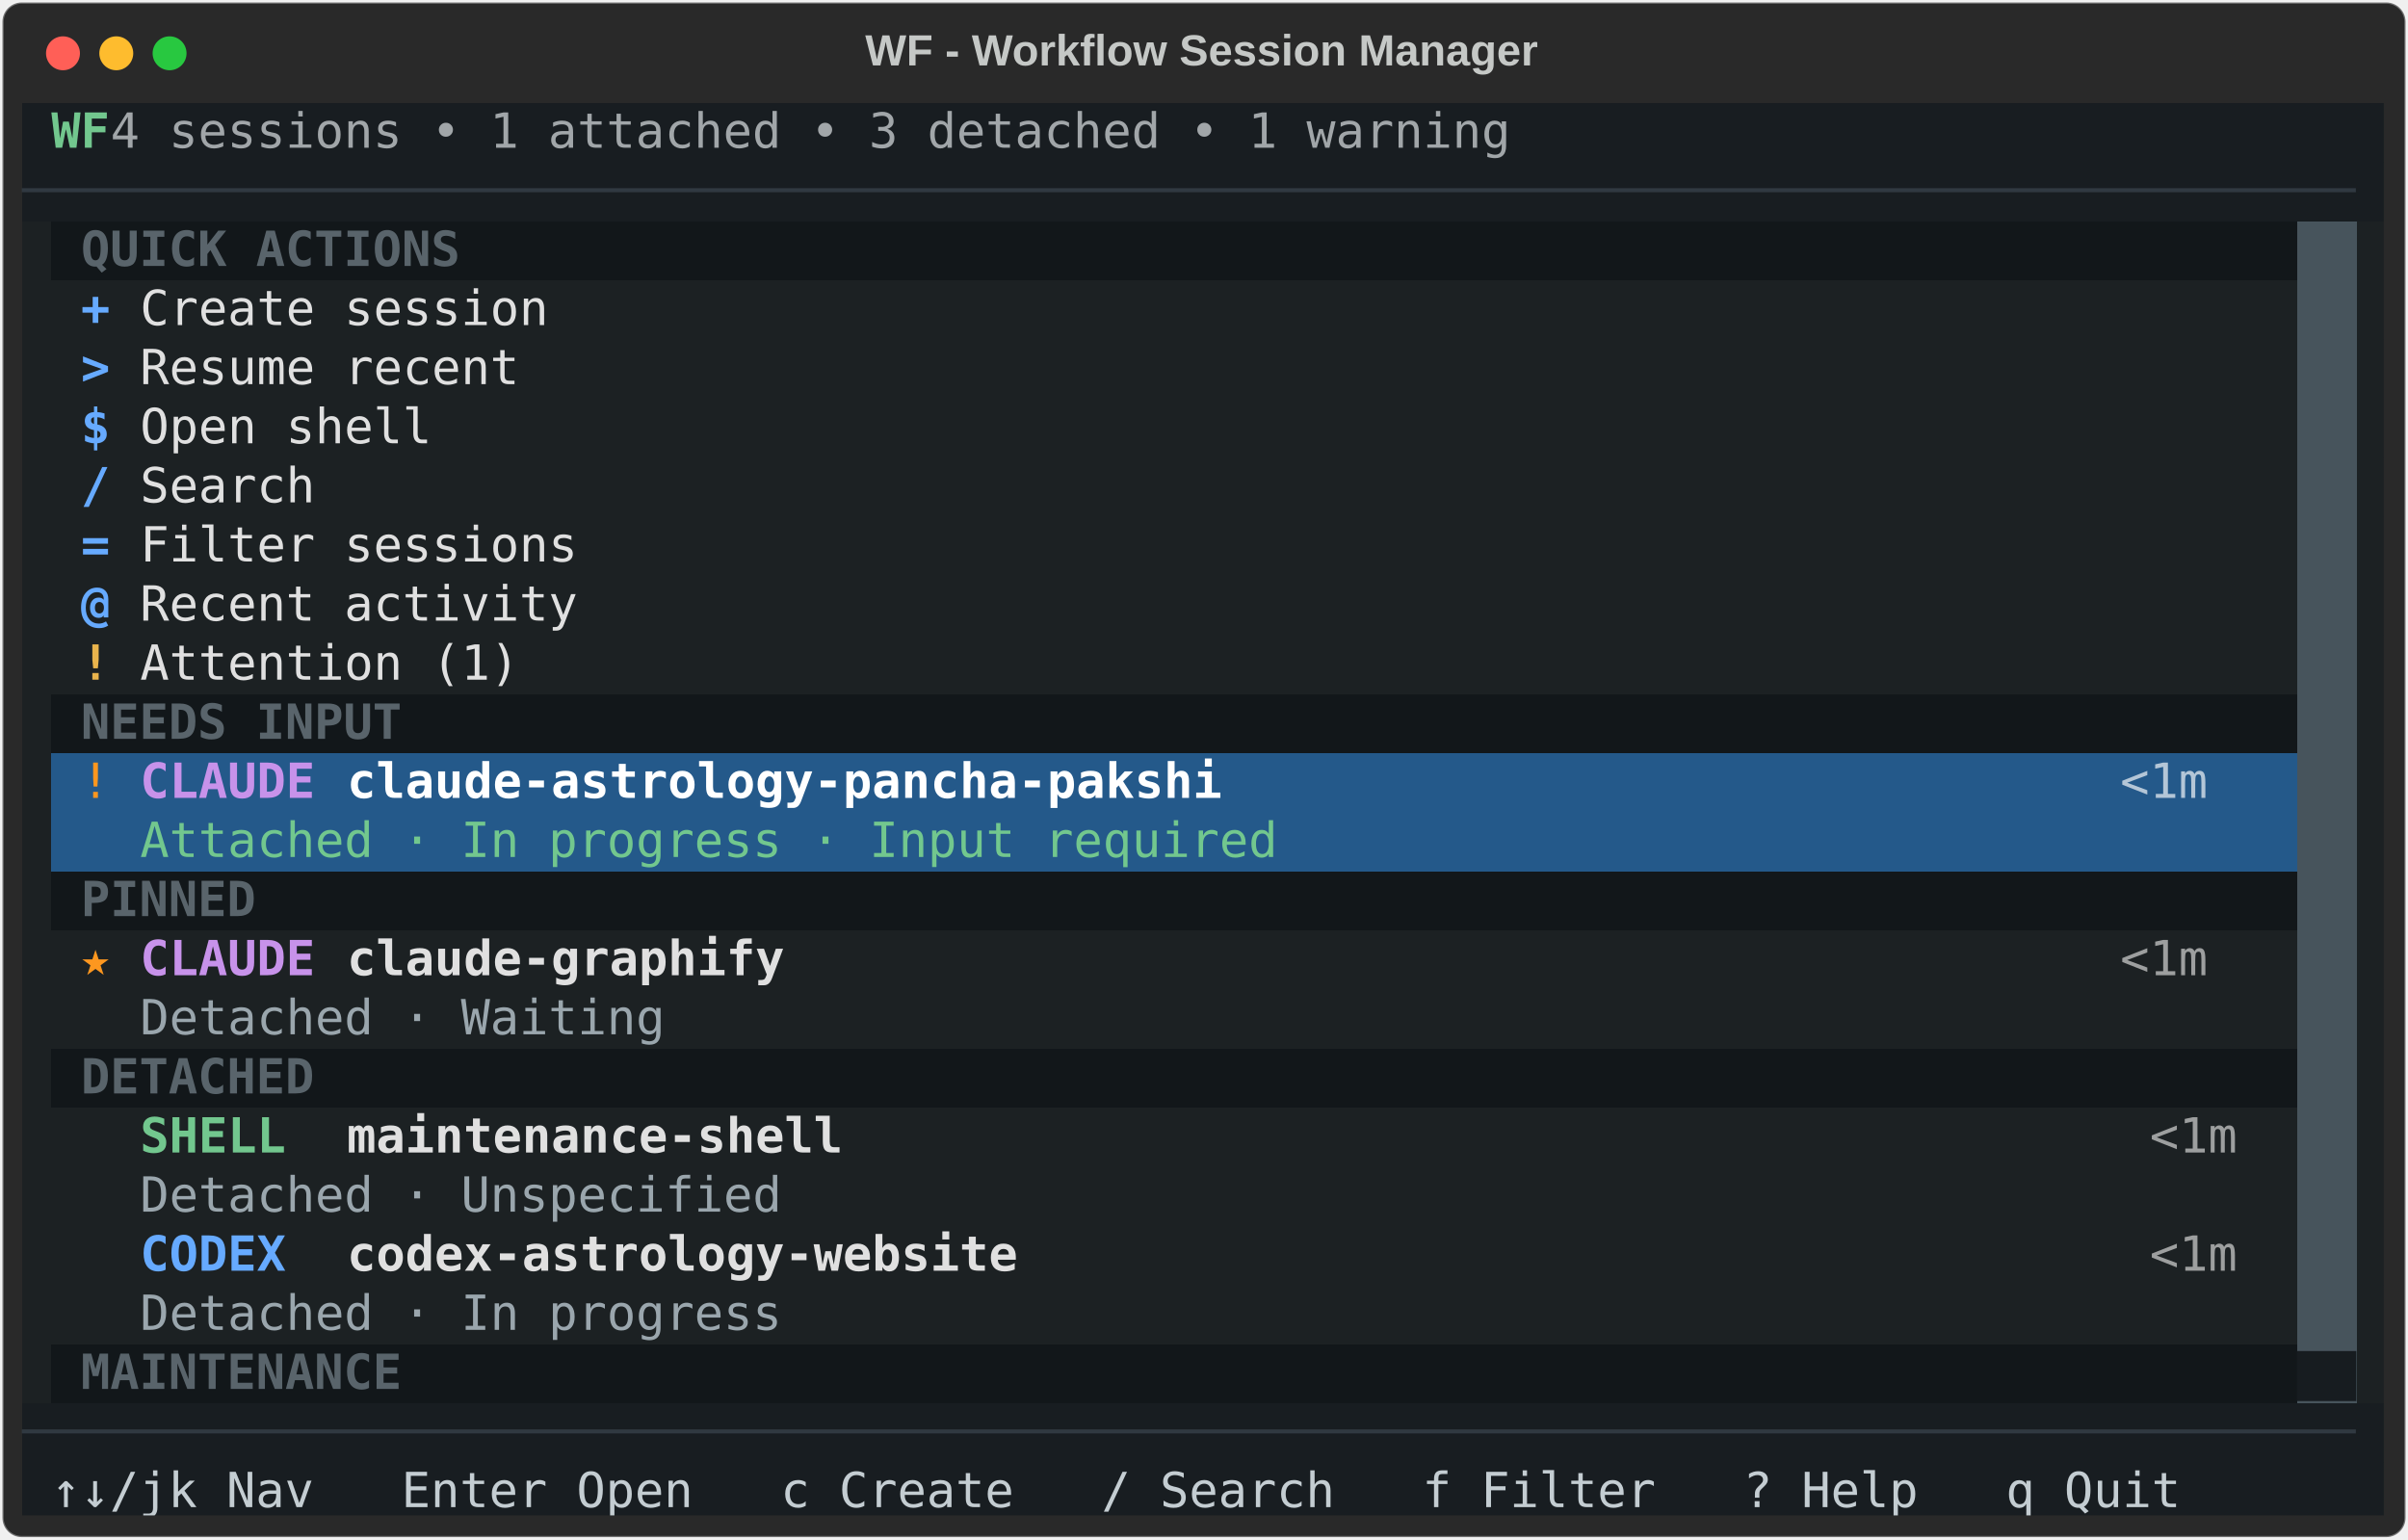
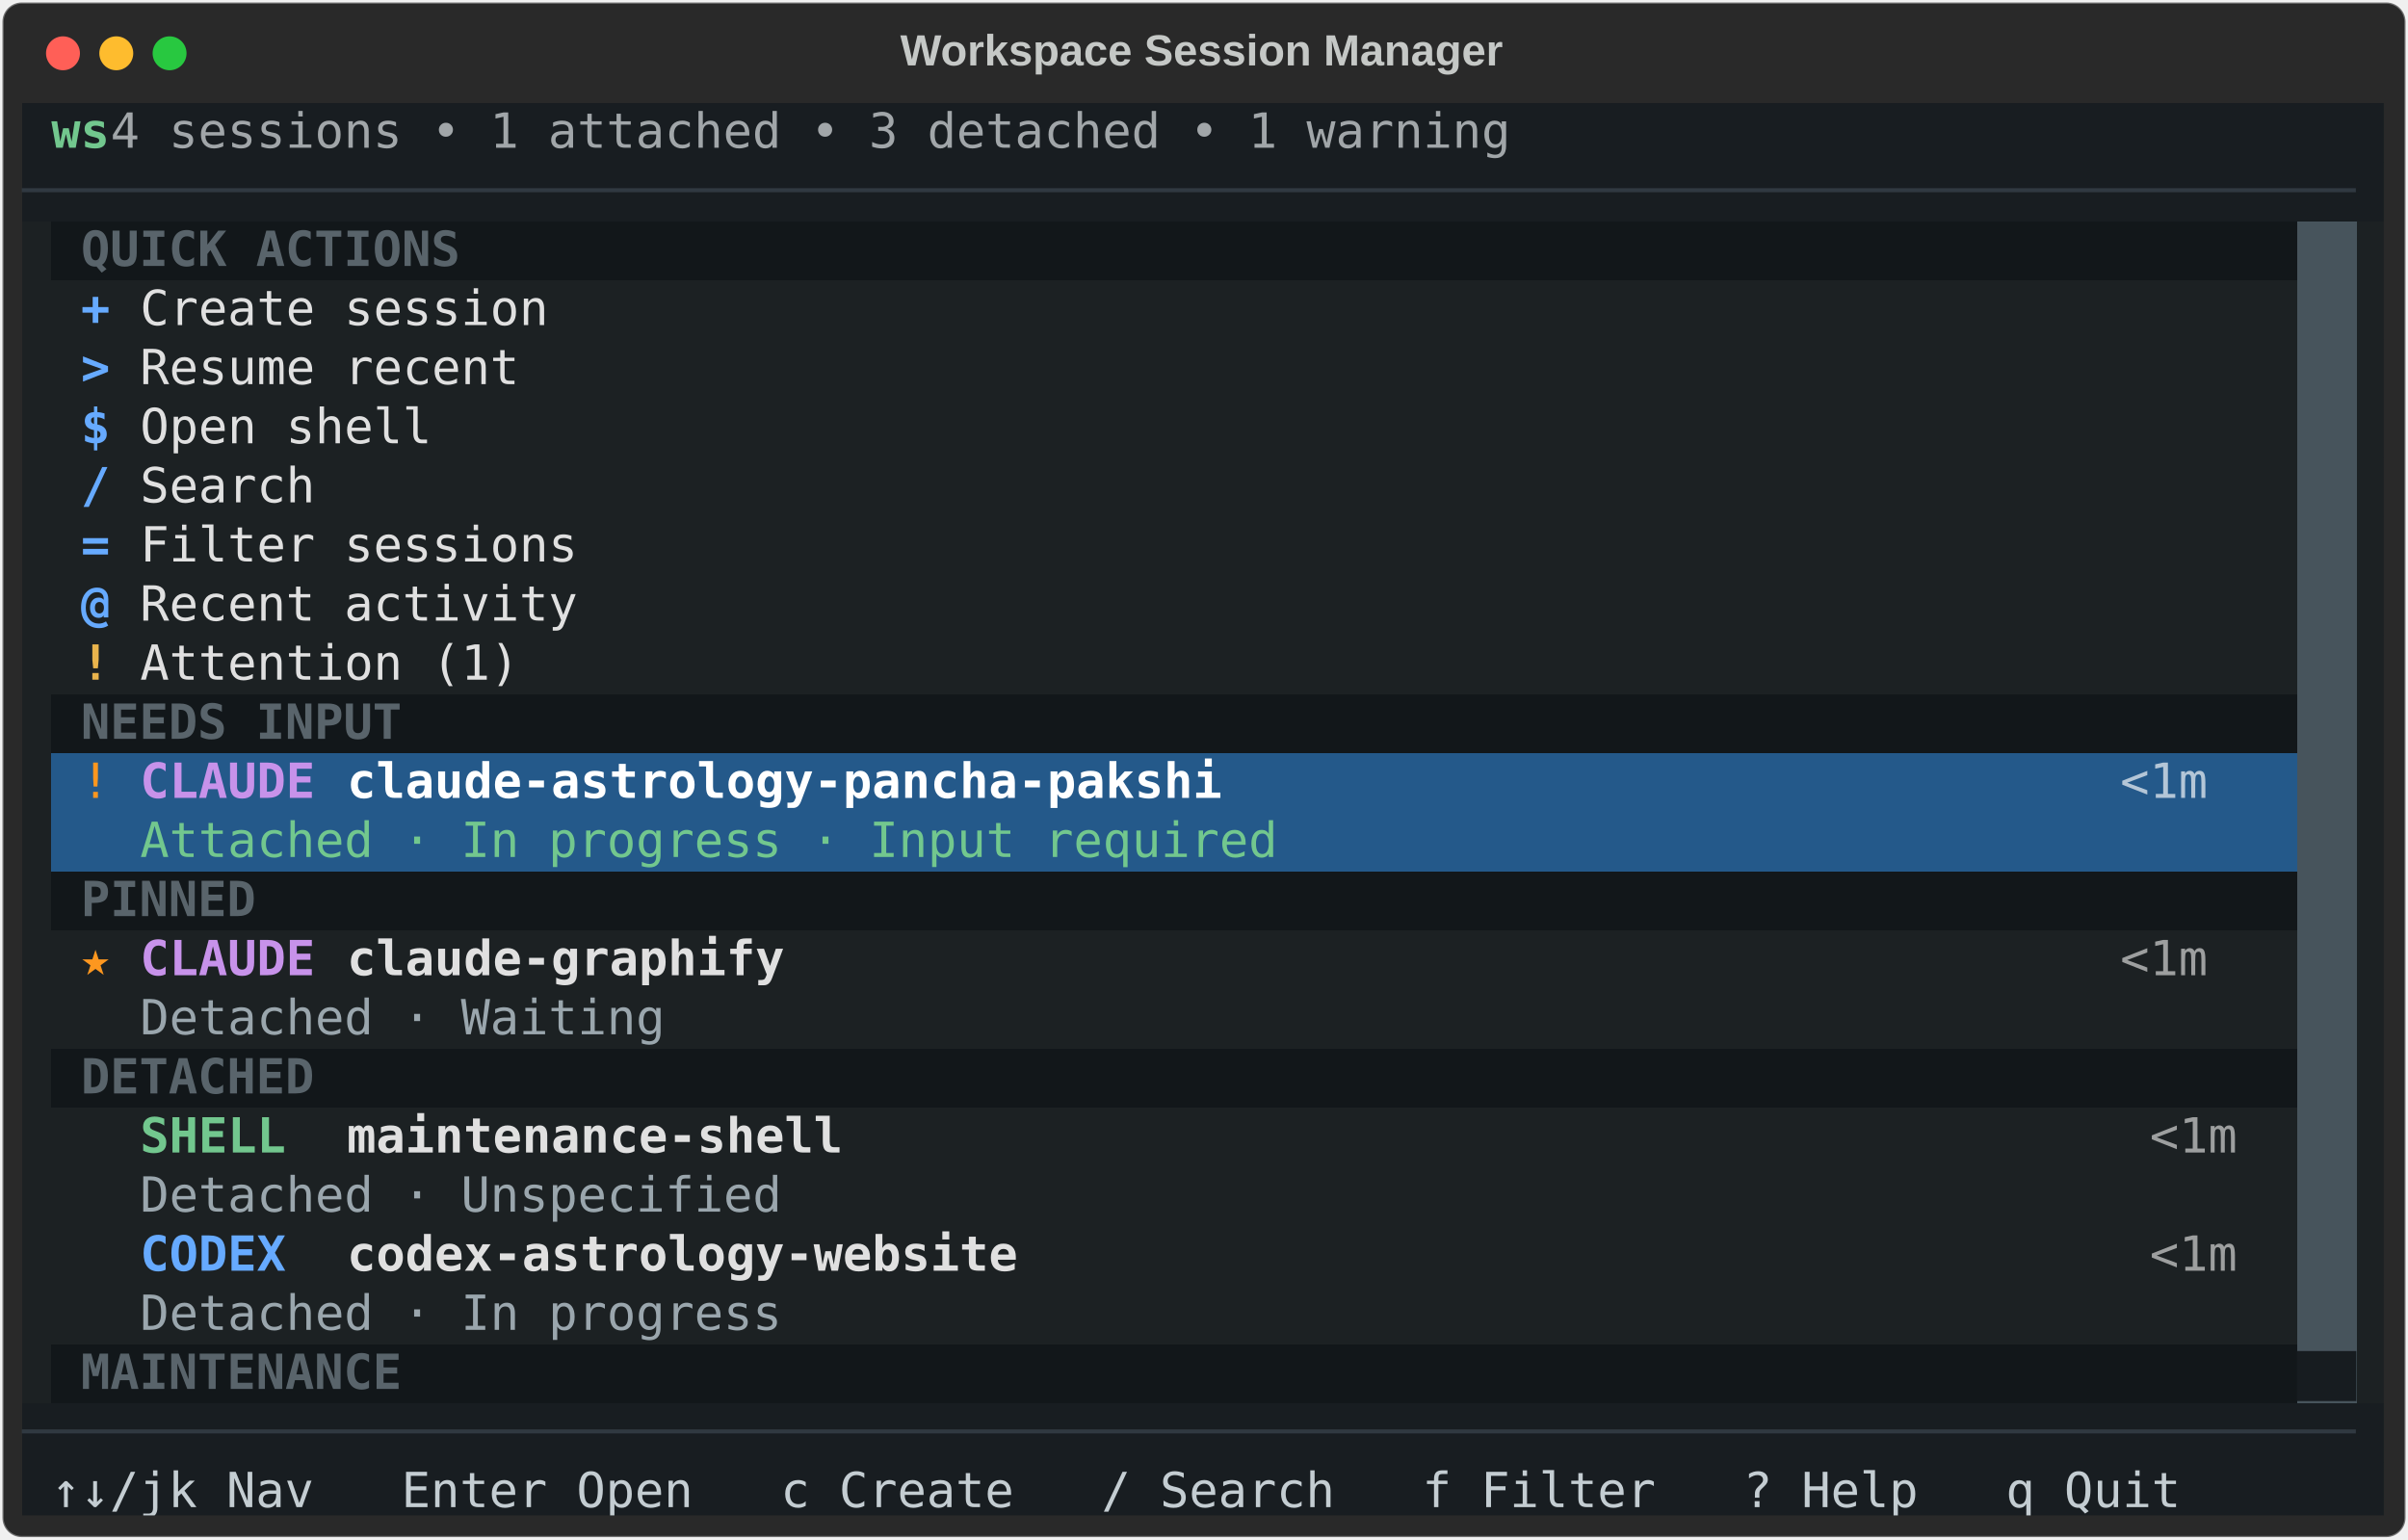
<svg xmlns="http://www.w3.org/2000/svg" class="rich-terminal" viewBox="0 0 994 635.6">
  <style>

    @font-face {
        font-family: "Fira Code";
        src: local("FiraCode-Regular"),
                url("https://cdnjs.cloudflare.com/ajax/libs/firacode/6.2.0/woff2/FiraCode-Regular.woff2") format("woff2"),
                url("https://cdnjs.cloudflare.com/ajax/libs/firacode/6.2.0/woff/FiraCode-Regular.woff") format("woff");
        font-style: normal;
        font-weight: 400;
    }
    @font-face {
        font-family: "Fira Code";
        src: local("FiraCode-Bold"),
                url("https://cdnjs.cloudflare.com/ajax/libs/firacode/6.2.0/woff2/FiraCode-Bold.woff2") format("woff2"),
                url("https://cdnjs.cloudflare.com/ajax/libs/firacode/6.2.0/woff/FiraCode-Bold.woff") format("woff");
        font-style: bold;
        font-weight: 700;
    }

    .terminal-matrix {
        font-family: Fira Code, monospace;
        font-size: 20px;
        line-height: 24.4px;
        font-variant-east-asian: full-width;
    }

    .terminal-title {
        font-size: 18px;
        font-weight: bold;
        font-family: arial;
    }

    .terminal-r1 { fill: #c5c8c6 }
.terminal-r2 { fill: #72c78e;font-weight: bold }
.terminal-r3 { fill: #a1a6a9 }
.terminal-r4 { fill: #303941 }
.terminal-r5 { fill: #7e8c95 }
.terminal-r6 { fill: #59646b;font-weight: bold }
.terminal-r7 { fill: #1c2123 }
.terminal-r8 { fill: #e0e0e0 }
.terminal-r9 { fill: #66aaff;font-weight: bold }
.terminal-r10 { fill: #e9b44c;font-weight: bold }
.terminal-r11 { fill: #ffffff }
.terminal-r12 { fill: #fd971f }
.terminal-r13 { fill: #c792ea;font-weight: bold }
.terminal-r14 { fill: #ffffff;font-weight: bold }
.terminal-r15 { fill: #b4c6d7 }
.terminal-r16 { fill: #72c78e }
.terminal-r17 { fill: #e0e0e0;font-weight: bold }
.terminal-r18 { fill: #9d9f9f }
.terminal-r19 { fill: #9aa6ad }
.terminal-r20 { fill: #171c20 }
.terminal-r21 { fill: #c4cdd2 }
    </style>
  <defs>
    <clipPath id="terminal-clip-terminal">
      <rect x="0" y="0" width="975.0" height="584.6" />
    </clipPath>
    <clipPath id="terminal-line-0">
      <rect x="0" y="1.5" width="976" height="24.65" />
    </clipPath>
    <clipPath id="terminal-line-1">
      <rect x="0" y="25.9" width="976" height="24.65" />
    </clipPath>
    <clipPath id="terminal-line-2">
      <rect x="0" y="50.3" width="976" height="24.65" />
    </clipPath>
    <clipPath id="terminal-line-3">
      <rect x="0" y="74.7" width="976" height="24.65" />
    </clipPath>
    <clipPath id="terminal-line-4">
      <rect x="0" y="99.1" width="976" height="24.65" />
    </clipPath>
    <clipPath id="terminal-line-5">
      <rect x="0" y="123.5" width="976" height="24.65" />
    </clipPath>
    <clipPath id="terminal-line-6">
      <rect x="0" y="147.9" width="976" height="24.65" />
    </clipPath>
    <clipPath id="terminal-line-7">
      <rect x="0" y="172.3" width="976" height="24.65" />
    </clipPath>
    <clipPath id="terminal-line-8">
      <rect x="0" y="196.7" width="976" height="24.65" />
    </clipPath>
    <clipPath id="terminal-line-9">
      <rect x="0" y="221.1" width="976" height="24.65" />
    </clipPath>
    <clipPath id="terminal-line-10">
      <rect x="0" y="245.5" width="976" height="24.65" />
    </clipPath>
    <clipPath id="terminal-line-11">
      <rect x="0" y="269.9" width="976" height="24.65" />
    </clipPath>
    <clipPath id="terminal-line-12">
      <rect x="0" y="294.3" width="976" height="24.65" />
    </clipPath>
    <clipPath id="terminal-line-13">
      <rect x="0" y="318.7" width="976" height="24.65" />
    </clipPath>
    <clipPath id="terminal-line-14">
      <rect x="0" y="343.1" width="976" height="24.65" />
    </clipPath>
    <clipPath id="terminal-line-15">
      <rect x="0" y="367.5" width="976" height="24.65" />
    </clipPath>
    <clipPath id="terminal-line-16">
      <rect x="0" y="391.9" width="976" height="24.65" />
    </clipPath>
    <clipPath id="terminal-line-17">
      <rect x="0" y="416.3" width="976" height="24.65" />
    </clipPath>
    <clipPath id="terminal-line-18">
      <rect x="0" y="440.7" width="976" height="24.65" />
    </clipPath>
    <clipPath id="terminal-line-19">
      <rect x="0" y="465.1" width="976" height="24.65" />
    </clipPath>
    <clipPath id="terminal-line-20">
      <rect x="0" y="489.5" width="976" height="24.65" />
    </clipPath>
    <clipPath id="terminal-line-21">
      <rect x="0" y="513.9" width="976" height="24.65" />
    </clipPath>
    <clipPath id="terminal-line-22">
      <rect x="0" y="538.3" width="976" height="24.65" />
    </clipPath>
  </defs>
  <rect fill="#292929" stroke="rgba(255,255,255,0.35)" stroke-width="1" x="1" y="1" width="992" height="633.6" rx="8" />
-   <text class="terminal-title" fill="#c5c8c6" text-anchor="middle" x="496" y="27">WF - Workflow Session Manager</text>
+   <text class="terminal-title" fill="#c5c8c6" text-anchor="middle" x="496" y="27">Workspace Session Manager</text>
  <g transform="translate(26,22)">
    <circle cx="0" cy="0" r="7" fill="#ff5f57" />
    <circle cx="22" cy="0" r="7" fill="#febc2e" />
    <circle cx="44" cy="0" r="7" fill="#28c840" />
  </g>
  <g transform="translate(9, 41)" clip-path="url(#terminal-clip-terminal)">
    <rect fill="#181d21" x="0" y="1.5" width="12.2" height="24.65" shape-rendering="crispEdges" />
    <rect fill="#181d21" x="12.2" y="1.5" width="24.4" height="24.65" shape-rendering="crispEdges" />
    <rect fill="#181d21" x="36.6" y="1.5" width="610" height="24.65" shape-rendering="crispEdges" />
    <rect fill="#181d21" x="646.6" y="1.5" width="329.4" height="24.65" shape-rendering="crispEdges" />
    <rect fill="#181d21" x="0" y="25.9" width="976" height="24.65" shape-rendering="crispEdges" />
    <rect fill="#1c2123" x="0" y="50.3" width="12.2" height="24.65" shape-rendering="crispEdges" />
    <rect fill="#12171a" x="12.2" y="50.3" width="12.2" height="24.65" shape-rendering="crispEdges" />
    <rect fill="#12171a" x="24.4" y="50.3" width="158.6" height="24.65" shape-rendering="crispEdges" />
    <rect fill="#12171a" x="183" y="50.3" width="756.4" height="24.65" shape-rendering="crispEdges" />
    <rect fill="#47545c" x="939.4" y="50.3" width="24.4" height="24.65" shape-rendering="crispEdges" />
    <rect fill="#1c2123" x="963.8" y="50.3" width="12.2" height="24.65" shape-rendering="crispEdges" />
    <rect fill="#1c2123" x="0" y="74.7" width="12.2" height="24.65" shape-rendering="crispEdges" />
    <rect fill="#1c2123" x="12.2" y="74.7" width="12.2" height="24.65" shape-rendering="crispEdges" />
    <rect fill="#1c2123" x="24.4" y="74.7" width="24.4" height="24.65" shape-rendering="crispEdges" />
    <rect fill="#1c2123" x="48.8" y="74.7" width="170.8" height="24.65" shape-rendering="crispEdges" />
    <rect fill="#1c2123" x="219.6" y="74.7" width="719.8" height="24.65" shape-rendering="crispEdges" />
    <rect fill="#47545c" x="939.4" y="74.7" width="24.4" height="24.65" shape-rendering="crispEdges" />
    <rect fill="#1c2123" x="963.8" y="74.7" width="12.2" height="24.65" shape-rendering="crispEdges" />
    <rect fill="#1c2123" x="0" y="99.1" width="12.2" height="24.65" shape-rendering="crispEdges" />
    <rect fill="#1c2123" x="12.2" y="99.1" width="12.2" height="24.65" shape-rendering="crispEdges" />
    <rect fill="#1c2123" x="24.4" y="99.1" width="24.4" height="24.65" shape-rendering="crispEdges" />
    <rect fill="#1c2123" x="48.8" y="99.1" width="158.6" height="24.65" shape-rendering="crispEdges" />
    <rect fill="#1c2123" x="207.4" y="99.1" width="732" height="24.65" shape-rendering="crispEdges" />
    <rect fill="#47545c" x="939.4" y="99.1" width="24.4" height="24.65" shape-rendering="crispEdges" />
    <rect fill="#1c2123" x="963.8" y="99.1" width="12.2" height="24.65" shape-rendering="crispEdges" />
    <rect fill="#1c2123" x="0" y="123.5" width="12.2" height="24.65" shape-rendering="crispEdges" />
    <rect fill="#1c2123" x="12.2" y="123.5" width="12.2" height="24.65" shape-rendering="crispEdges" />
    <rect fill="#1c2123" x="24.4" y="123.5" width="24.4" height="24.65" shape-rendering="crispEdges" />
    <rect fill="#1c2123" x="48.8" y="123.5" width="122" height="24.65" shape-rendering="crispEdges" />
    <rect fill="#1c2123" x="170.8" y="123.5" width="768.6" height="24.65" shape-rendering="crispEdges" />
    <rect fill="#47545c" x="939.4" y="123.5" width="24.4" height="24.65" shape-rendering="crispEdges" />
    <rect fill="#1c2123" x="963.8" y="123.5" width="12.2" height="24.65" shape-rendering="crispEdges" />
    <rect fill="#1c2123" x="0" y="147.9" width="12.2" height="24.65" shape-rendering="crispEdges" />
    <rect fill="#1c2123" x="12.2" y="147.9" width="12.2" height="24.65" shape-rendering="crispEdges" />
    <rect fill="#1c2123" x="24.4" y="147.9" width="24.4" height="24.65" shape-rendering="crispEdges" />
    <rect fill="#1c2123" x="48.8" y="147.9" width="73.2" height="24.65" shape-rendering="crispEdges" />
    <rect fill="#1c2123" x="122" y="147.9" width="817.4" height="24.65" shape-rendering="crispEdges" />
    <rect fill="#47545c" x="939.4" y="147.9" width="24.4" height="24.65" shape-rendering="crispEdges" />
    <rect fill="#1c2123" x="963.8" y="147.9" width="12.2" height="24.65" shape-rendering="crispEdges" />
    <rect fill="#1c2123" x="0" y="172.3" width="12.2" height="24.65" shape-rendering="crispEdges" />
    <rect fill="#1c2123" x="12.2" y="172.3" width="12.2" height="24.65" shape-rendering="crispEdges" />
    <rect fill="#1c2123" x="24.4" y="172.3" width="24.4" height="24.65" shape-rendering="crispEdges" />
    <rect fill="#1c2123" x="48.8" y="172.3" width="183" height="24.65" shape-rendering="crispEdges" />
    <rect fill="#1c2123" x="231.8" y="172.3" width="707.6" height="24.65" shape-rendering="crispEdges" />
    <rect fill="#47545c" x="939.4" y="172.3" width="24.4" height="24.65" shape-rendering="crispEdges" />
    <rect fill="#1c2123" x="963.8" y="172.3" width="12.2" height="24.65" shape-rendering="crispEdges" />
    <rect fill="#1c2123" x="0" y="196.7" width="12.2" height="24.65" shape-rendering="crispEdges" />
    <rect fill="#1c2123" x="12.2" y="196.7" width="12.2" height="24.65" shape-rendering="crispEdges" />
    <rect fill="#1c2123" x="24.4" y="196.7" width="24.4" height="24.65" shape-rendering="crispEdges" />
    <rect fill="#1c2123" x="48.8" y="196.7" width="183" height="24.65" shape-rendering="crispEdges" />
    <rect fill="#1c2123" x="231.8" y="196.7" width="707.6" height="24.65" shape-rendering="crispEdges" />
    <rect fill="#47545c" x="939.4" y="196.7" width="24.4" height="24.65" shape-rendering="crispEdges" />
    <rect fill="#1c2123" x="963.8" y="196.7" width="12.2" height="24.65" shape-rendering="crispEdges" />
    <rect fill="#1c2123" x="0" y="221.1" width="12.2" height="24.65" shape-rendering="crispEdges" />
    <rect fill="#1c2123" x="12.2" y="221.1" width="12.2" height="24.65" shape-rendering="crispEdges" />
    <rect fill="#1c2123" x="24.4" y="221.1" width="24.4" height="24.65" shape-rendering="crispEdges" />
    <rect fill="#1c2123" x="48.8" y="221.1" width="158.6" height="24.65" shape-rendering="crispEdges" />
    <rect fill="#1c2123" x="207.4" y="221.1" width="732" height="24.65" shape-rendering="crispEdges" />
    <rect fill="#47545c" x="939.4" y="221.1" width="24.4" height="24.65" shape-rendering="crispEdges" />
    <rect fill="#1c2123" x="963.8" y="221.1" width="12.2" height="24.65" shape-rendering="crispEdges" />
    <rect fill="#1c2123" x="0" y="245.5" width="12.2" height="24.65" shape-rendering="crispEdges" />
    <rect fill="#12171a" x="12.2" y="245.5" width="12.2" height="24.65" shape-rendering="crispEdges" />
    <rect fill="#12171a" x="24.4" y="245.5" width="134.2" height="24.65" shape-rendering="crispEdges" />
    <rect fill="#12171a" x="158.6" y="245.5" width="780.8" height="24.65" shape-rendering="crispEdges" />
    <rect fill="#47545c" x="939.4" y="245.5" width="24.4" height="24.65" shape-rendering="crispEdges" />
    <rect fill="#1c2123" x="963.8" y="245.5" width="12.2" height="24.65" shape-rendering="crispEdges" />
    <rect fill="#1c2123" x="0" y="269.9" width="12.2" height="24.65" shape-rendering="crispEdges" />
    <rect fill="#24598a" x="12.2" y="269.9" width="12.2" height="24.65" shape-rendering="crispEdges" />
    <rect fill="#24598a" x="24.4" y="269.9" width="24.4" height="24.65" shape-rendering="crispEdges" />
    <rect fill="#24598a" x="48.8" y="269.9" width="85.4" height="24.65" shape-rendering="crispEdges" />
    <rect fill="#24598a" x="134.2" y="269.9" width="732" height="24.65" shape-rendering="crispEdges" />
    <rect fill="#24598a" x="866.2" y="269.9" width="36.6" height="24.65" shape-rendering="crispEdges" />
    <rect fill="#24598a" x="902.8" y="269.9" width="36.6" height="24.65" shape-rendering="crispEdges" />
    <rect fill="#47545c" x="939.4" y="269.9" width="24.4" height="24.65" shape-rendering="crispEdges" />
    <rect fill="#1c2123" x="963.8" y="269.9" width="12.2" height="24.65" shape-rendering="crispEdges" />
    <rect fill="#1c2123" x="0" y="294.3" width="12.2" height="24.65" shape-rendering="crispEdges" />
    <rect fill="#24598a" x="12.2" y="294.3" width="12.2" height="24.65" shape-rendering="crispEdges" />
    <rect fill="#24598a" x="24.4" y="294.3" width="24.4" height="24.65" shape-rendering="crispEdges" />
    <rect fill="#24598a" x="48.8" y="294.3" width="475.8" height="24.65" shape-rendering="crispEdges" />
    <rect fill="#24598a" x="524.6" y="294.3" width="414.8" height="24.65" shape-rendering="crispEdges" />
    <rect fill="#47545c" x="939.4" y="294.3" width="24.4" height="24.65" shape-rendering="crispEdges" />
    <rect fill="#1c2123" x="963.8" y="294.3" width="12.2" height="24.65" shape-rendering="crispEdges" />
    <rect fill="#1c2123" x="0" y="318.7" width="12.2" height="24.65" shape-rendering="crispEdges" />
    <rect fill="#12171a" x="12.2" y="318.7" width="12.2" height="24.65" shape-rendering="crispEdges" />
    <rect fill="#12171a" x="24.4" y="318.7" width="73.2" height="24.65" shape-rendering="crispEdges" />
    <rect fill="#12171a" x="97.6" y="318.7" width="841.8" height="24.65" shape-rendering="crispEdges" />
    <rect fill="#47545c" x="939.4" y="318.7" width="24.4" height="24.65" shape-rendering="crispEdges" />
    <rect fill="#1c2123" x="963.8" y="318.7" width="12.2" height="24.65" shape-rendering="crispEdges" />
    <rect fill="#1c2123" x="0" y="343.1" width="12.2" height="24.65" shape-rendering="crispEdges" />
    <rect fill="#1c2123" x="12.2" y="343.1" width="12.2" height="24.65" shape-rendering="crispEdges" />
    <rect fill="#1c2123" x="24.4" y="343.1" width="24.4" height="24.65" shape-rendering="crispEdges" />
    <rect fill="#1c2123" x="48.8" y="343.1" width="85.4" height="24.65" shape-rendering="crispEdges" />
    <rect fill="#1c2123" x="134.2" y="343.1" width="732" height="24.65" shape-rendering="crispEdges" />
    <rect fill="#1c2123" x="866.2" y="343.1" width="36.6" height="24.65" shape-rendering="crispEdges" />
    <rect fill="#1c2123" x="902.8" y="343.1" width="36.6" height="24.65" shape-rendering="crispEdges" />
    <rect fill="#47545c" x="939.4" y="343.1" width="24.4" height="24.65" shape-rendering="crispEdges" />
    <rect fill="#1c2123" x="963.8" y="343.1" width="12.2" height="24.65" shape-rendering="crispEdges" />
    <rect fill="#1c2123" x="0" y="367.5" width="12.2" height="24.65" shape-rendering="crispEdges" />
    <rect fill="#1c2123" x="12.2" y="367.5" width="12.2" height="24.65" shape-rendering="crispEdges" />
    <rect fill="#1c2123" x="24.4" y="367.5" width="24.4" height="24.65" shape-rendering="crispEdges" />
    <rect fill="#1c2123" x="48.8" y="367.5" width="219.6" height="24.65" shape-rendering="crispEdges" />
    <rect fill="#1c2123" x="268.4" y="367.5" width="671" height="24.65" shape-rendering="crispEdges" />
    <rect fill="#47545c" x="939.4" y="367.5" width="24.4" height="24.65" shape-rendering="crispEdges" />
    <rect fill="#1c2123" x="963.8" y="367.5" width="12.2" height="24.65" shape-rendering="crispEdges" />
    <rect fill="#1c2123" x="0" y="391.9" width="12.2" height="24.65" shape-rendering="crispEdges" />
    <rect fill="#12171a" x="12.2" y="391.9" width="12.2" height="24.65" shape-rendering="crispEdges" />
    <rect fill="#12171a" x="24.4" y="391.9" width="97.6" height="24.65" shape-rendering="crispEdges" />
    <rect fill="#12171a" x="122" y="391.9" width="817.4" height="24.65" shape-rendering="crispEdges" />
    <rect fill="#47545c" x="939.4" y="391.9" width="24.4" height="24.65" shape-rendering="crispEdges" />
    <rect fill="#1c2123" x="963.8" y="391.9" width="12.2" height="24.65" shape-rendering="crispEdges" />
    <rect fill="#1c2123" x="0" y="416.3" width="12.2" height="24.65" shape-rendering="crispEdges" />
    <rect fill="#1c2123" x="12.2" y="416.3" width="12.2" height="24.65" shape-rendering="crispEdges" />
    <rect fill="#1c2123" x="24.4" y="416.3" width="24.4" height="24.65" shape-rendering="crispEdges" />
    <rect fill="#1c2123" x="48.8" y="416.3" width="85.4" height="24.65" shape-rendering="crispEdges" />
    <rect fill="#1c2123" x="134.2" y="416.3" width="744.2" height="24.65" shape-rendering="crispEdges" />
    <rect fill="#1c2123" x="878.4" y="416.3" width="36.6" height="24.65" shape-rendering="crispEdges" />
    <rect fill="#1c2123" x="915" y="416.3" width="24.4" height="24.65" shape-rendering="crispEdges" />
    <rect fill="#47545c" x="939.4" y="416.3" width="24.4" height="24.65" shape-rendering="crispEdges" />
    <rect fill="#1c2123" x="963.8" y="416.3" width="12.2" height="24.65" shape-rendering="crispEdges" />
    <rect fill="#1c2123" x="0" y="440.7" width="12.2" height="24.65" shape-rendering="crispEdges" />
    <rect fill="#1c2123" x="12.2" y="440.7" width="12.2" height="24.65" shape-rendering="crispEdges" />
    <rect fill="#1c2123" x="24.4" y="440.7" width="24.4" height="24.65" shape-rendering="crispEdges" />
    <rect fill="#1c2123" x="48.8" y="440.7" width="268.4" height="24.65" shape-rendering="crispEdges" />
    <rect fill="#1c2123" x="317.2" y="440.7" width="622.2" height="24.65" shape-rendering="crispEdges" />
    <rect fill="#47545c" x="939.4" y="440.7" width="24.4" height="24.65" shape-rendering="crispEdges" />
    <rect fill="#1c2123" x="963.8" y="440.7" width="12.2" height="24.65" shape-rendering="crispEdges" />
    <rect fill="#1c2123" x="0" y="465.1" width="12.2" height="24.65" shape-rendering="crispEdges" />
    <rect fill="#1c2123" x="12.2" y="465.1" width="12.2" height="24.65" shape-rendering="crispEdges" />
    <rect fill="#1c2123" x="24.4" y="465.1" width="24.4" height="24.65" shape-rendering="crispEdges" />
    <rect fill="#1c2123" x="48.8" y="465.1" width="85.4" height="24.65" shape-rendering="crispEdges" />
    <rect fill="#1c2123" x="134.2" y="465.1" width="744.2" height="24.65" shape-rendering="crispEdges" />
    <rect fill="#1c2123" x="878.4" y="465.1" width="36.6" height="24.65" shape-rendering="crispEdges" />
    <rect fill="#1c2123" x="915" y="465.1" width="24.4" height="24.65" shape-rendering="crispEdges" />
    <rect fill="#47545c" x="939.4" y="465.1" width="24.4" height="24.65" shape-rendering="crispEdges" />
    <rect fill="#1c2123" x="963.8" y="465.1" width="12.2" height="24.65" shape-rendering="crispEdges" />
    <rect fill="#1c2123" x="0" y="489.5" width="12.2" height="24.65" shape-rendering="crispEdges" />
    <rect fill="#1c2123" x="12.2" y="489.5" width="12.2" height="24.65" shape-rendering="crispEdges" />
    <rect fill="#1c2123" x="24.4" y="489.5" width="24.4" height="24.65" shape-rendering="crispEdges" />
    <rect fill="#1c2123" x="48.8" y="489.5" width="268.4" height="24.65" shape-rendering="crispEdges" />
    <rect fill="#1c2123" x="317.2" y="489.5" width="622.2" height="24.65" shape-rendering="crispEdges" />
    <rect fill="#47545c" x="939.4" y="489.5" width="24.4" height="24.65" shape-rendering="crispEdges" />
    <rect fill="#1c2123" x="963.8" y="489.5" width="12.2" height="24.65" shape-rendering="crispEdges" />
    <rect fill="#1c2123" x="0" y="513.9" width="12.2" height="24.65" shape-rendering="crispEdges" />
    <rect fill="#12171a" x="12.2" y="513.9" width="12.2" height="24.65" shape-rendering="crispEdges" />
    <rect fill="#12171a" x="24.4" y="513.9" width="134.2" height="24.65" shape-rendering="crispEdges" />
    <rect fill="#12171a" x="158.6" y="513.9" width="780.8" height="24.65" shape-rendering="crispEdges" />
    <rect fill="#47545c" x="939.4" y="513.9" width="24.4" height="24.65" shape-rendering="crispEdges" />
    <rect fill="#1c2123" x="963.8" y="513.9" width="12.2" height="24.65" shape-rendering="crispEdges" />
    <rect fill="#181d21" x="0" y="538.3" width="976" height="24.65" shape-rendering="crispEdges" />
    <rect fill="#181d21" x="0" y="562.7" width="12.2" height="24.65" shape-rendering="crispEdges" />
    <rect fill="#181d21" x="12.2" y="562.7" width="890.6" height="24.65" shape-rendering="crispEdges" />
    <rect fill="#181d21" x="902.8" y="562.7" width="61" height="24.65" shape-rendering="crispEdges" />
    <rect fill="#181d21" x="963.8" y="562.7" width="12.2" height="24.65" shape-rendering="crispEdges" />
    <g class="terminal-matrix">
-       <text class="terminal-r2" x="12.2" y="20" textLength="24.4" clip-path="url(#terminal-line-0)">WF</text>
+       <text class="terminal-r2" x="12.2" y="20" textLength="24.4" clip-path="url(#terminal-line-0)">ws</text>
      <text class="terminal-r3" x="36.6" y="20" textLength="610" clip-path="url(#terminal-line-0)">  4 sessions • 1 attached • 3 detached • 1 warning</text>
      <text class="terminal-r1" x="976" y="20" textLength="12.2" clip-path="url(#terminal-line-0)">
</text>
      <text class="terminal-r4" x="0" y="44.4" textLength="976" clip-path="url(#terminal-line-1)">────────────────────────────────────────────────────────────────────────────────</text>
      <text class="terminal-r1" x="976" y="44.4" textLength="12.2" clip-path="url(#terminal-line-1)">
</text>
      <text class="terminal-r6" x="24.4" y="68.8" textLength="158.6" clip-path="url(#terminal-line-2)">QUICK ACTIONS</text>
      <text class="terminal-r1" x="976" y="68.8" textLength="12.2" clip-path="url(#terminal-line-2)">
</text>
      <text class="terminal-r9" x="24.4" y="93.2" textLength="24.4" clip-path="url(#terminal-line-3)">+ </text>
      <text class="terminal-r8" x="48.8" y="93.2" textLength="170.8" clip-path="url(#terminal-line-3)">Create session</text>
      <text class="terminal-r1" x="976" y="93.2" textLength="12.2" clip-path="url(#terminal-line-3)">
</text>
      <text class="terminal-r9" x="24.4" y="117.6" textLength="24.4" clip-path="url(#terminal-line-4)">&gt; </text>
      <text class="terminal-r8" x="48.8" y="117.6" textLength="158.6" clip-path="url(#terminal-line-4)">Resume recent</text>
      <text class="terminal-r1" x="976" y="117.6" textLength="12.2" clip-path="url(#terminal-line-4)">
</text>
      <text class="terminal-r9" x="24.4" y="142" textLength="24.4" clip-path="url(#terminal-line-5)">$ </text>
      <text class="terminal-r8" x="48.8" y="142" textLength="122" clip-path="url(#terminal-line-5)">Open shell</text>
      <text class="terminal-r1" x="976" y="142" textLength="12.2" clip-path="url(#terminal-line-5)">
</text>
      <text class="terminal-r9" x="24.4" y="166.4" textLength="24.4" clip-path="url(#terminal-line-6)">/ </text>
      <text class="terminal-r8" x="48.8" y="166.4" textLength="73.2" clip-path="url(#terminal-line-6)">Search</text>
      <text class="terminal-r1" x="976" y="166.4" textLength="12.2" clip-path="url(#terminal-line-6)">
</text>
      <text class="terminal-r9" x="24.4" y="190.8" textLength="24.4" clip-path="url(#terminal-line-7)">= </text>
      <text class="terminal-r8" x="48.8" y="190.8" textLength="183" clip-path="url(#terminal-line-7)">Filter sessions</text>
      <text class="terminal-r1" x="976" y="190.8" textLength="12.2" clip-path="url(#terminal-line-7)">
</text>
      <text class="terminal-r9" x="24.4" y="215.2" textLength="24.4" clip-path="url(#terminal-line-8)">@ </text>
      <text class="terminal-r8" x="48.8" y="215.2" textLength="183" clip-path="url(#terminal-line-8)">Recent activity</text>
      <text class="terminal-r1" x="976" y="215.2" textLength="12.2" clip-path="url(#terminal-line-8)">
</text>
      <text class="terminal-r10" x="24.4" y="239.6" textLength="24.4" clip-path="url(#terminal-line-9)">! </text>
      <text class="terminal-r8" x="48.8" y="239.6" textLength="158.6" clip-path="url(#terminal-line-9)">Attention (1)</text>
      <text class="terminal-r1" x="976" y="239.6" textLength="12.2" clip-path="url(#terminal-line-9)">
</text>
      <text class="terminal-r6" x="24.4" y="264" textLength="134.2" clip-path="url(#terminal-line-10)">NEEDS INPUT</text>
      <text class="terminal-r1" x="976" y="264" textLength="12.2" clip-path="url(#terminal-line-10)">
</text>
      <text class="terminal-r12" x="24.4" y="288.4" textLength="24.4" clip-path="url(#terminal-line-11)">! </text>
      <text class="terminal-r13" x="48.8" y="288.4" textLength="85.4" clip-path="url(#terminal-line-11)">CLAUDE </text>
      <text class="terminal-r14" x="134.2" y="288.4" textLength="732" clip-path="url(#terminal-line-11)">claude-astrology-pancha-pakshi                              </text>
      <text class="terminal-r15" x="866.2" y="288.4" textLength="36.6" clip-path="url(#terminal-line-11)">&lt;1m</text>
      <text class="terminal-r1" x="976" y="288.4" textLength="12.2" clip-path="url(#terminal-line-11)">
</text>
      <text class="terminal-r16" x="48.8" y="312.8" textLength="475.8" clip-path="url(#terminal-line-12)">Attached · In progress · Input required</text>
      <text class="terminal-r1" x="976" y="312.8" textLength="12.2" clip-path="url(#terminal-line-12)">
</text>
      <text class="terminal-r6" x="24.4" y="337.2" textLength="73.2" clip-path="url(#terminal-line-13)">PINNED</text>
      <text class="terminal-r1" x="976" y="337.2" textLength="12.2" clip-path="url(#terminal-line-13)">
</text>
      <text class="terminal-r12" x="24.4" y="361.6" textLength="24.4" clip-path="url(#terminal-line-14)">★ </text>
      <text class="terminal-r13" x="48.8" y="361.6" textLength="85.4" clip-path="url(#terminal-line-14)">CLAUDE </text>
      <text class="terminal-r17" x="134.2" y="361.6" textLength="732" clip-path="url(#terminal-line-14)">claude-graphify                                             </text>
      <text class="terminal-r18" x="866.2" y="361.6" textLength="36.6" clip-path="url(#terminal-line-14)">&lt;1m</text>
      <text class="terminal-r1" x="976" y="361.6" textLength="12.2" clip-path="url(#terminal-line-14)">
</text>
      <text class="terminal-r19" x="48.8" y="386" textLength="219.6" clip-path="url(#terminal-line-15)">Detached · Waiting</text>
      <text class="terminal-r1" x="976" y="386" textLength="12.2" clip-path="url(#terminal-line-15)">
</text>
      <text class="terminal-r6" x="24.4" y="410.4" textLength="97.6" clip-path="url(#terminal-line-16)">DETACHED</text>
      <text class="terminal-r1" x="976" y="410.4" textLength="12.2" clip-path="url(#terminal-line-16)">
</text>
      <text class="terminal-r2" x="48.8" y="434.8" textLength="85.4" clip-path="url(#terminal-line-17)">SHELL  </text>
      <text class="terminal-r17" x="134.2" y="434.8" textLength="744.2" clip-path="url(#terminal-line-17)">maintenance-shell                                            </text>
      <text class="terminal-r18" x="878.4" y="434.8" textLength="36.6" clip-path="url(#terminal-line-17)">&lt;1m</text>
      <text class="terminal-r1" x="976" y="434.8" textLength="12.2" clip-path="url(#terminal-line-17)">
</text>
      <text class="terminal-r19" x="48.8" y="459.2" textLength="268.4" clip-path="url(#terminal-line-18)">Detached · Unspecified</text>
      <text class="terminal-r1" x="976" y="459.2" textLength="12.2" clip-path="url(#terminal-line-18)">
</text>
      <text class="terminal-r9" x="48.8" y="483.6" textLength="85.4" clip-path="url(#terminal-line-19)">CODEX  </text>
      <text class="terminal-r17" x="134.2" y="483.6" textLength="744.2" clip-path="url(#terminal-line-19)">codex-astrology-website                                      </text>
      <text class="terminal-r18" x="878.4" y="483.6" textLength="36.6" clip-path="url(#terminal-line-19)">&lt;1m</text>
      <text class="terminal-r1" x="976" y="483.6" textLength="12.2" clip-path="url(#terminal-line-19)">
</text>
      <text class="terminal-r19" x="48.8" y="508" textLength="268.4" clip-path="url(#terminal-line-20)">Detached · In progress</text>
      <text class="terminal-r1" x="976" y="508" textLength="12.2" clip-path="url(#terminal-line-20)">
</text>
      <text class="terminal-r6" x="24.4" y="532.4" textLength="134.2" clip-path="url(#terminal-line-21)">MAINTENANCE</text>
      <text class="terminal-r20" x="939.4" y="532.4" textLength="24.4" clip-path="url(#terminal-line-21)">▇▇</text>
      <text class="terminal-r1" x="976" y="532.4" textLength="12.2" clip-path="url(#terminal-line-21)">
</text>
      <text class="terminal-r4" x="0" y="556.8" textLength="976" clip-path="url(#terminal-line-22)">────────────────────────────────────────────────────────────────────────────────</text>
      <text class="terminal-r1" x="976" y="556.8" textLength="12.2" clip-path="url(#terminal-line-22)">
</text>
      <text class="terminal-r21" x="12.2" y="581.2" textLength="890.6" clip-path="url(#terminal-line-23)">↑↓/jk Nav   Enter Open   c Create   / Search   f Filter   ? Help   q Quit</text>
    </g>
  </g>
</svg>
